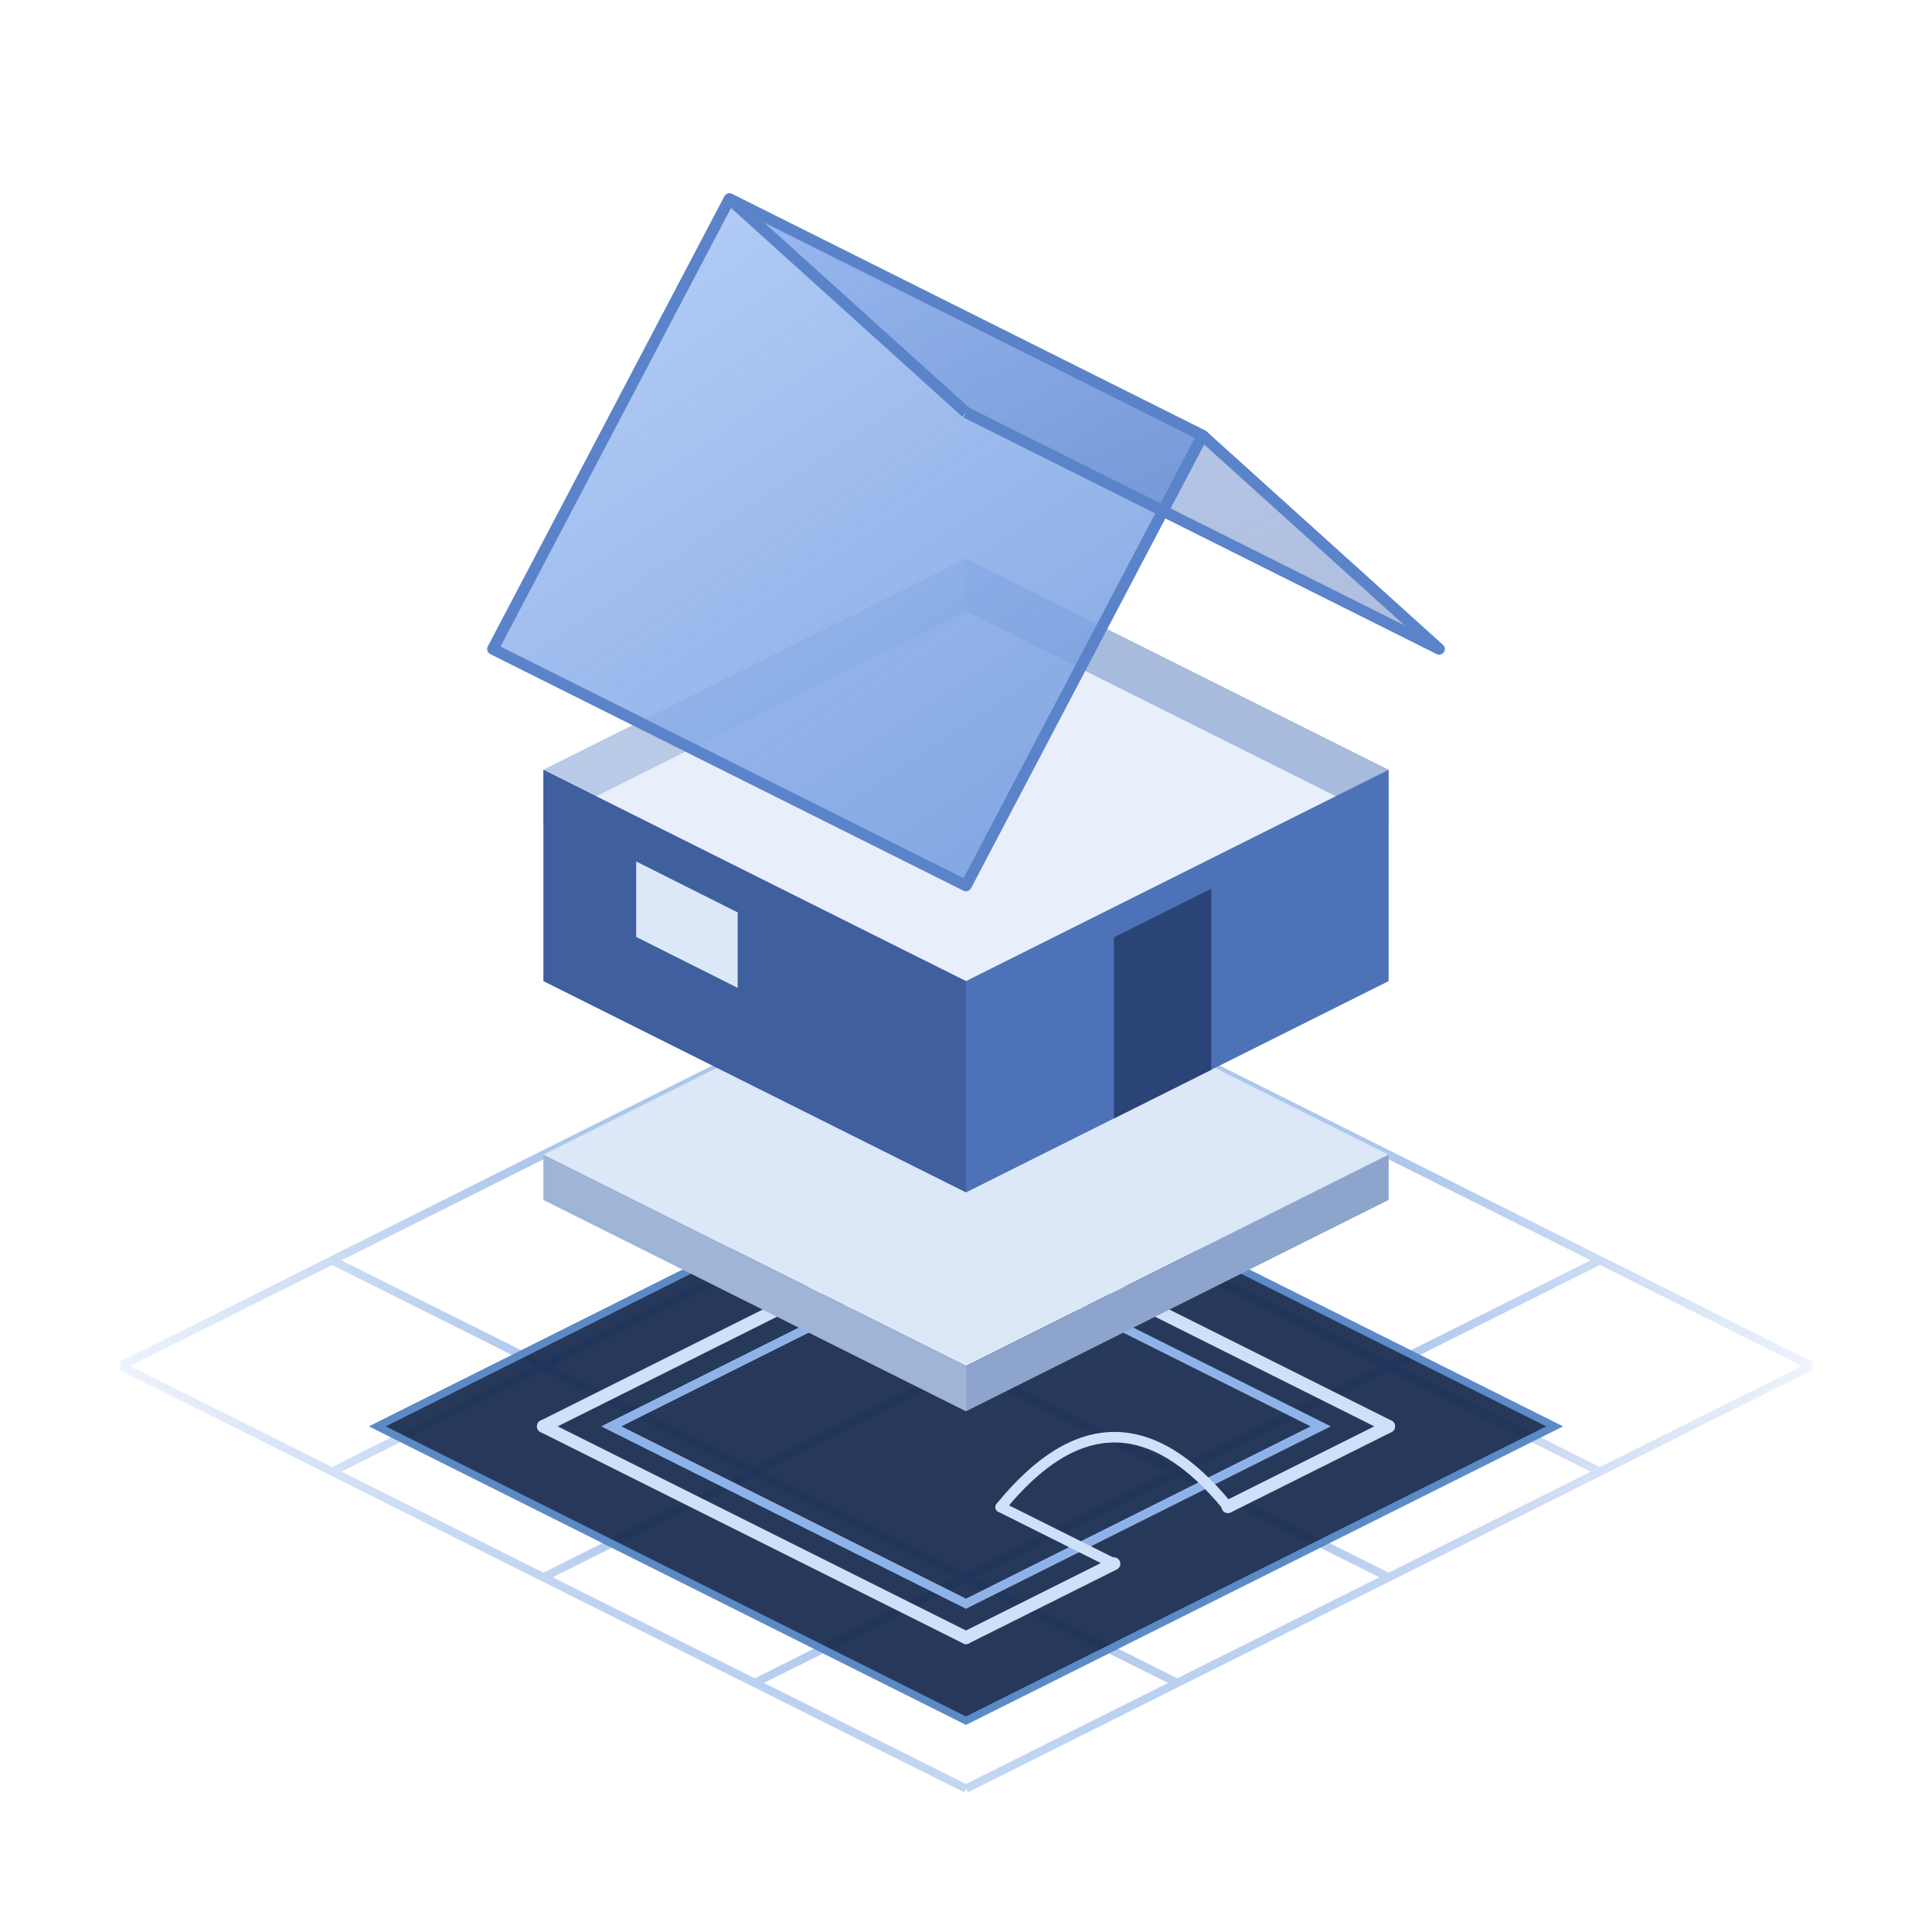
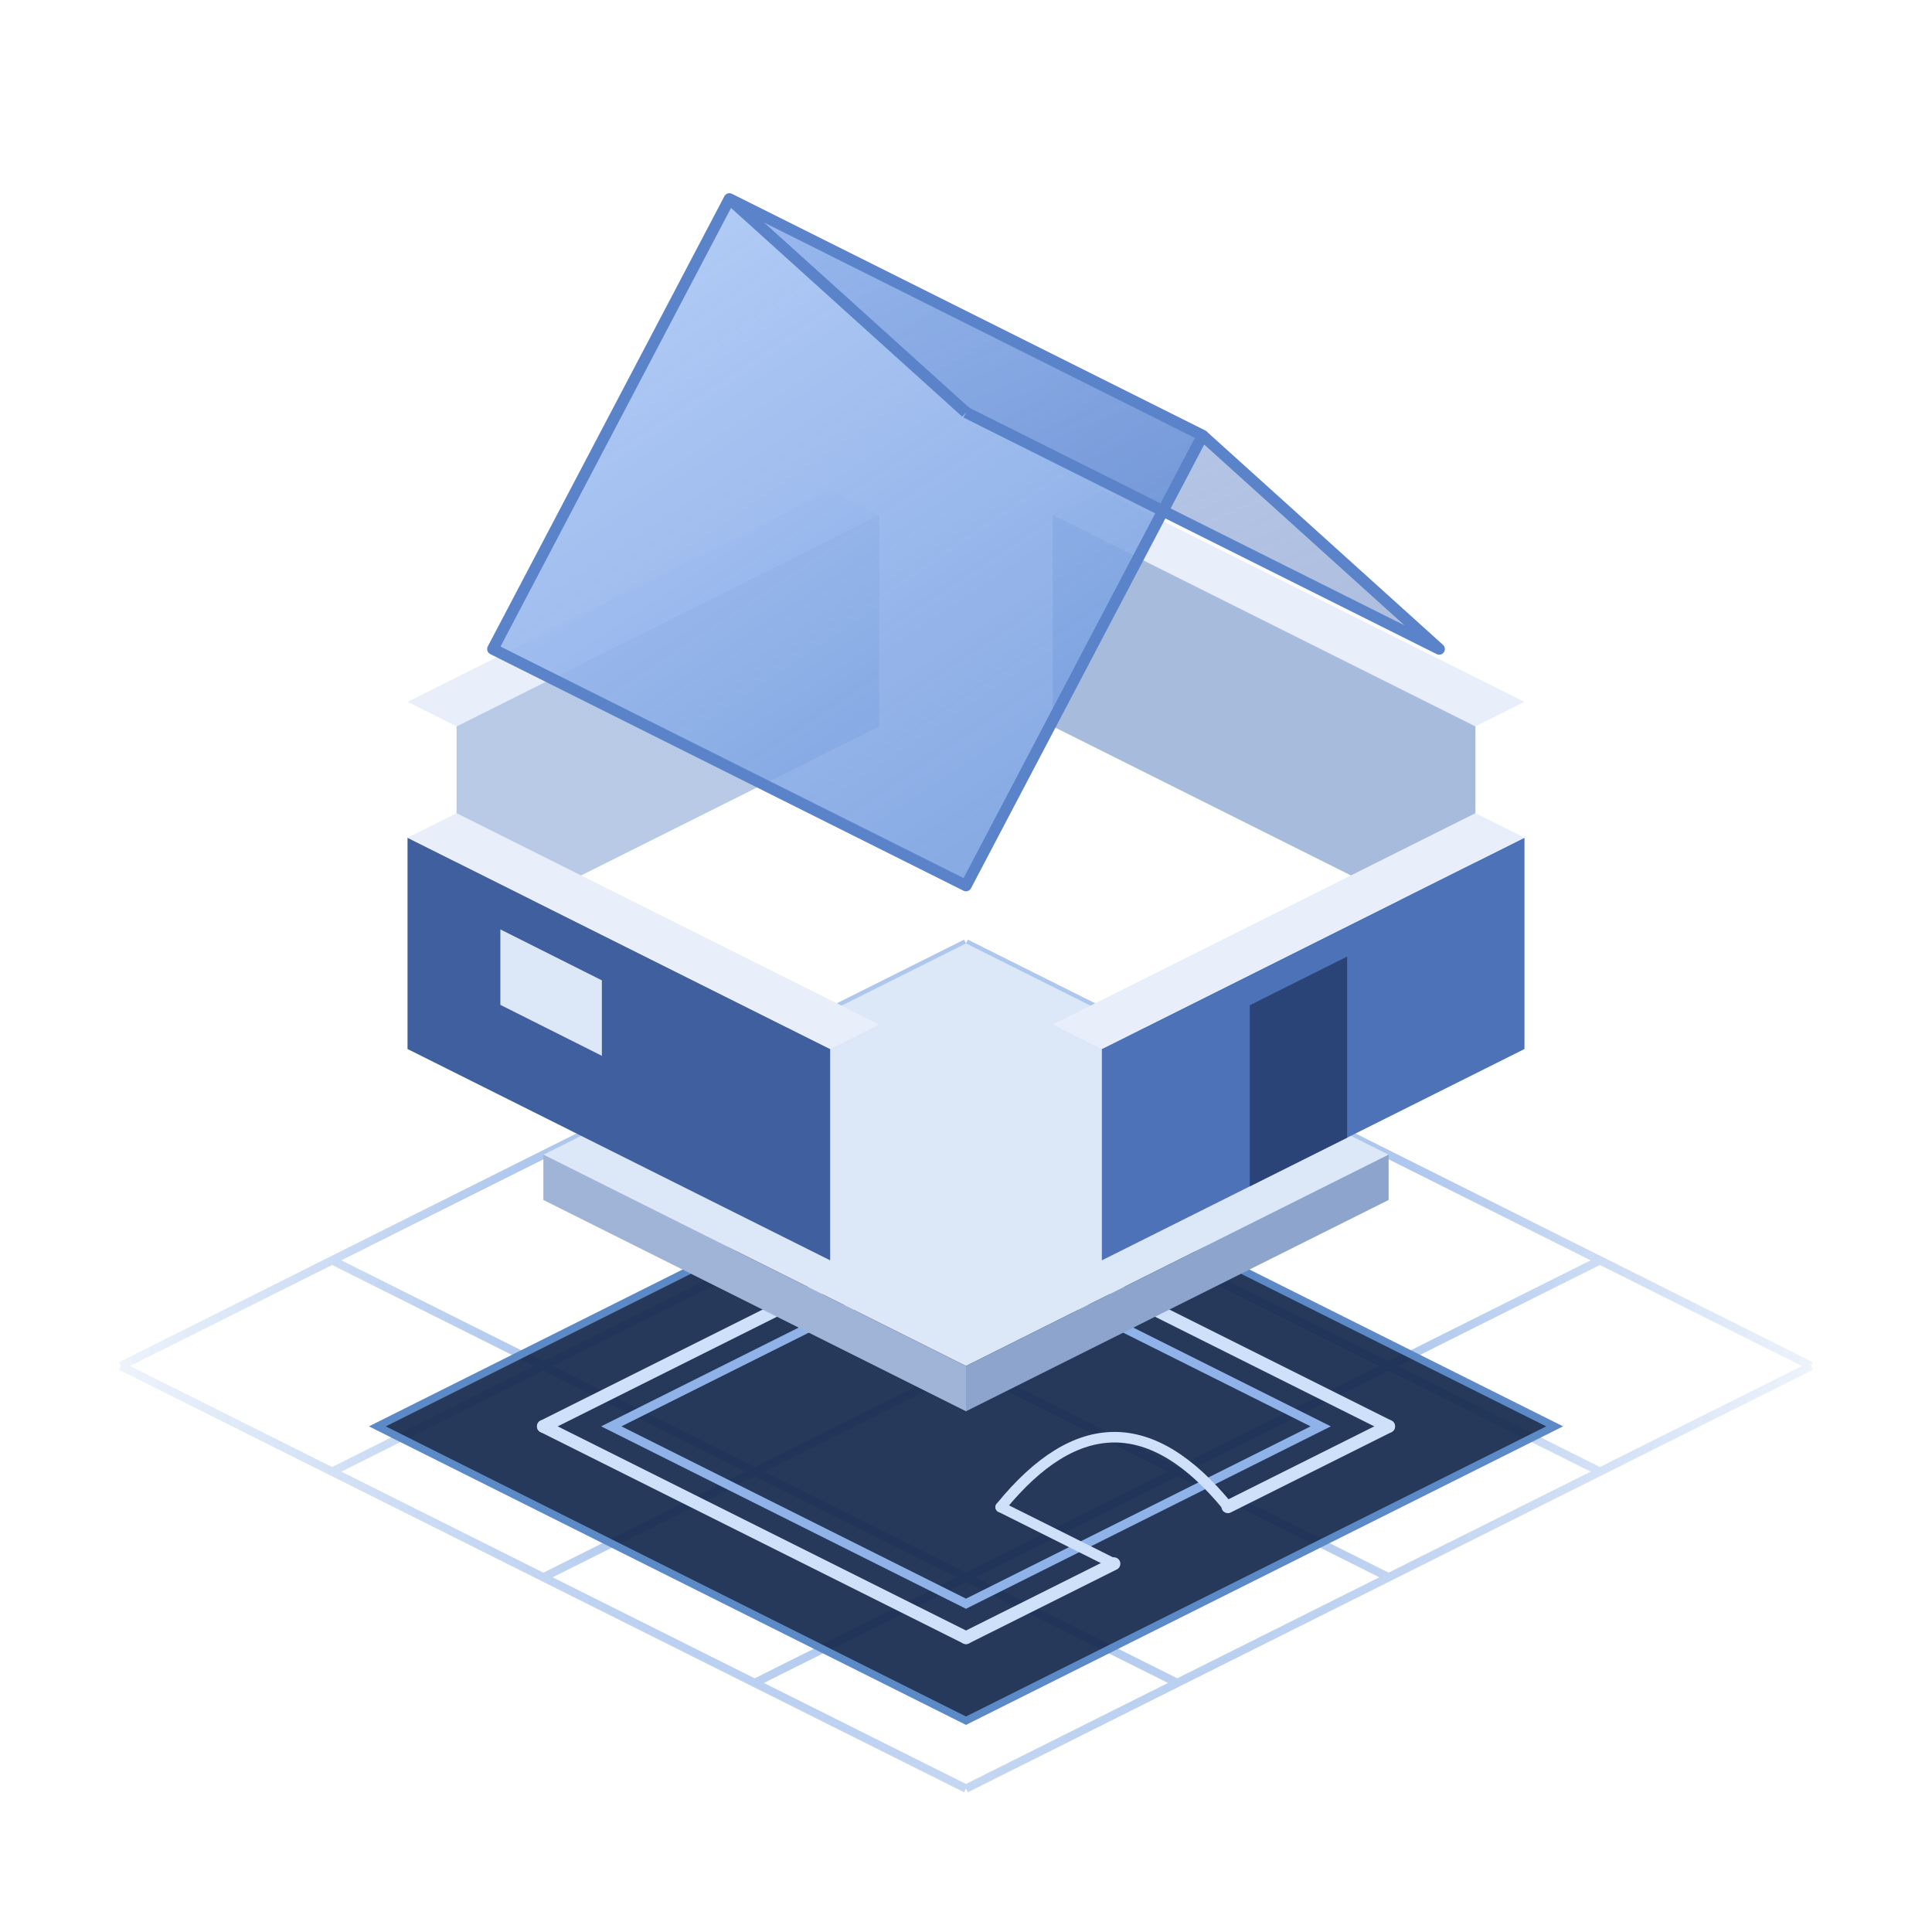
<svg xmlns="http://www.w3.org/2000/svg" width="512" height="512" viewBox="0 0 512 512" role="img" aria-label="ThePrints3D">
  <defs>
    <linearGradient id="roofFront" x1="0.1" y1="0" x2="0.8" y2="1">
      <stop offset="0" stop-color="#b3cdf8" stop-opacity=".94" />
      <stop offset="1" stop-color="#6d97dd" stop-opacity=".84" />
    </linearGradient>
    <linearGradient id="roofBack" x1="0.1" y1="0" x2="0.8" y2="1">
      <stop offset="0" stop-color="#84a9e9" stop-opacity=".52" />
      <stop offset="1" stop-color="#3f66b4" stop-opacity=".42" />
    </linearGradient>
    <radialGradient id="gridFalloff" cx="0.5" cy="0.62" r="0.5">
      <stop offset="0.45" stop-color="#fff" stop-opacity="1" />
      <stop offset="1" stop-color="#fff" stop-opacity="0" />
    </radialGradient>
    <mask id="gridMask">
      <rect width="512" height="512" fill="url(#gridFalloff)" />
    </mask>
  </defs>
  <g mask="url(#gridMask)" stroke="#9fbdea" stroke-width="2.2" fill="none" opacity=".85">
    <path d="M144 306 L368 418" />
    <path d="M200 278 L424 390" />
    <path d="M88 334 L312 446" />
    <path d="M256 250 L480 362" />
    <path d="M32 362 L256 474" />
    <path d="M368 306 L144 418" />
    <path d="M312 278 L88 390" />
    <path d="M424 334 L200 446" />
    <path d="M256 250 L32 362" />
    <path d="M480 362 L256 474" />
  </g>
  <path d="M100 378 L256 456 L412 378 L256 300 Z" fill="#14294c" fill-opacity=".92" stroke="#5b8ac7" stroke-width="2" />
  <g stroke="#cfe0fa" stroke-width="3.4" fill="none" stroke-linecap="round">
    <path d="M144 378 L256 322" />
    <path d="M256 322 L368 378" />
    <path d="M144 378 L256 434" />
    <path d="M256 434 L295.2 414.4" />
    <path d="M325.4 399.3 L368 378" />
  </g>
  <g stroke="#8fb3e8" stroke-width="2.4" fill="none">
    <path d="M162 378 L256 331 L350 378 L256 425 Z" />
  </g>
  <g stroke="#cfe0fa" stroke-width="2.8" fill="none" stroke-linecap="round">
    <path d="M295.2 414.4 L265.2 399.4" />
    <path d="M265.2 399.4 Q295.3 362.4 325.4 399.3" />
  </g>
  <path d="M144 306 L256 362 L368 306 L256 250 Z" fill="#dce7f8" />
  <path d="M144 306 L256 362 L256 374 L144 318 Z" fill="#9fb4d6" />
  <path d="M256 362 L368 306 L368 318 L256 374 Z" fill="#8da5cc" />
-   <path d="M144 204 L256 260 L368 204 L256 148 Z" fill="#e8effb" />
-   <path d="M144 204 L256 148 L256 162 L144 218 Z" fill="#b9cae7" />
-   <path d="M256 148 L368 204 L368 218 L256 162 Z" fill="#a7bbdc" />
-   <path d="M144 204 L256 260 L256 316 L144 260 Z" fill="#3f5f9e" />
-   <path d="M256 260 L368 204 L368 260 L256 316 Z" fill="#4d72b8" />
-   <path d="M168.6 228.3 L195.5 241.8 L195.5 261.8 L168.6 248.3 Z" fill="#dce7f8" />
-   <path d="M295.2 248.4 L321 235.5 L321 283.5 L295.2 296.4 Z" fill="#2b4478" />
+   <path d="M220 130 L108 186 L121 192.5 L233 136.5 Z" fill="#e8effb" />
+   <path d="M233 136.5 L121 192.5 L121 248.5 L233 192.5 Z" fill="#b9cae7" />
+   <path d="M404 186 L292 130 L279 136.5 L391 192.5 Z" fill="#e8effb" />
+   <path d="M391 192.5 L279 136.5 L279 192.5 L391 248.5 Z" fill="#a7bbdc" />
+   <path d="M108 222 L220 278 L220 334 L108 278 Z" fill="#3f5f9e" />
+   <path d="M108 222 L220 278 L233 271.5 L121 215.5 Z" fill="#e8effb" />
+   <path d="M292 278 L404 222 L404 278 L292 334 Z" fill="#4d72b8" />
+   <path d="M292 278 L404 222 L391 215.5 L279 271.5 Z" fill="#e8effb" />
+   <path d="M132.6 246.3 L159.5 259.8 L159.5 279.8 L132.6 266.3 Z" fill="#dce7f8" />
+   <path d="M331.2 266.4 L357 253.5 L357 301.5 L331.2 314.4 Z" fill="#2b4478" />
  <path d="M130.6 172 L256 234.7 L318.7 115.4 L193.3 52.7 Z" fill="url(#roofFront)" />
  <path d="M256 109.3 L381.4 172 L318.7 115.4 L193.3 52.7 Z" fill="url(#roofBack)" />
  <g stroke="#5b83c9" stroke-width="3" fill="none" stroke-linejoin="round">
    <path d="M130.6 172 L256 234.7 L318.7 115.4 L193.3 52.7 Z" />
    <path d="M256 109.3 L381.4 172 L318.7 115.4" />
    <path d="M256 109.3 L193.3 52.7" />
  </g>
</svg>
